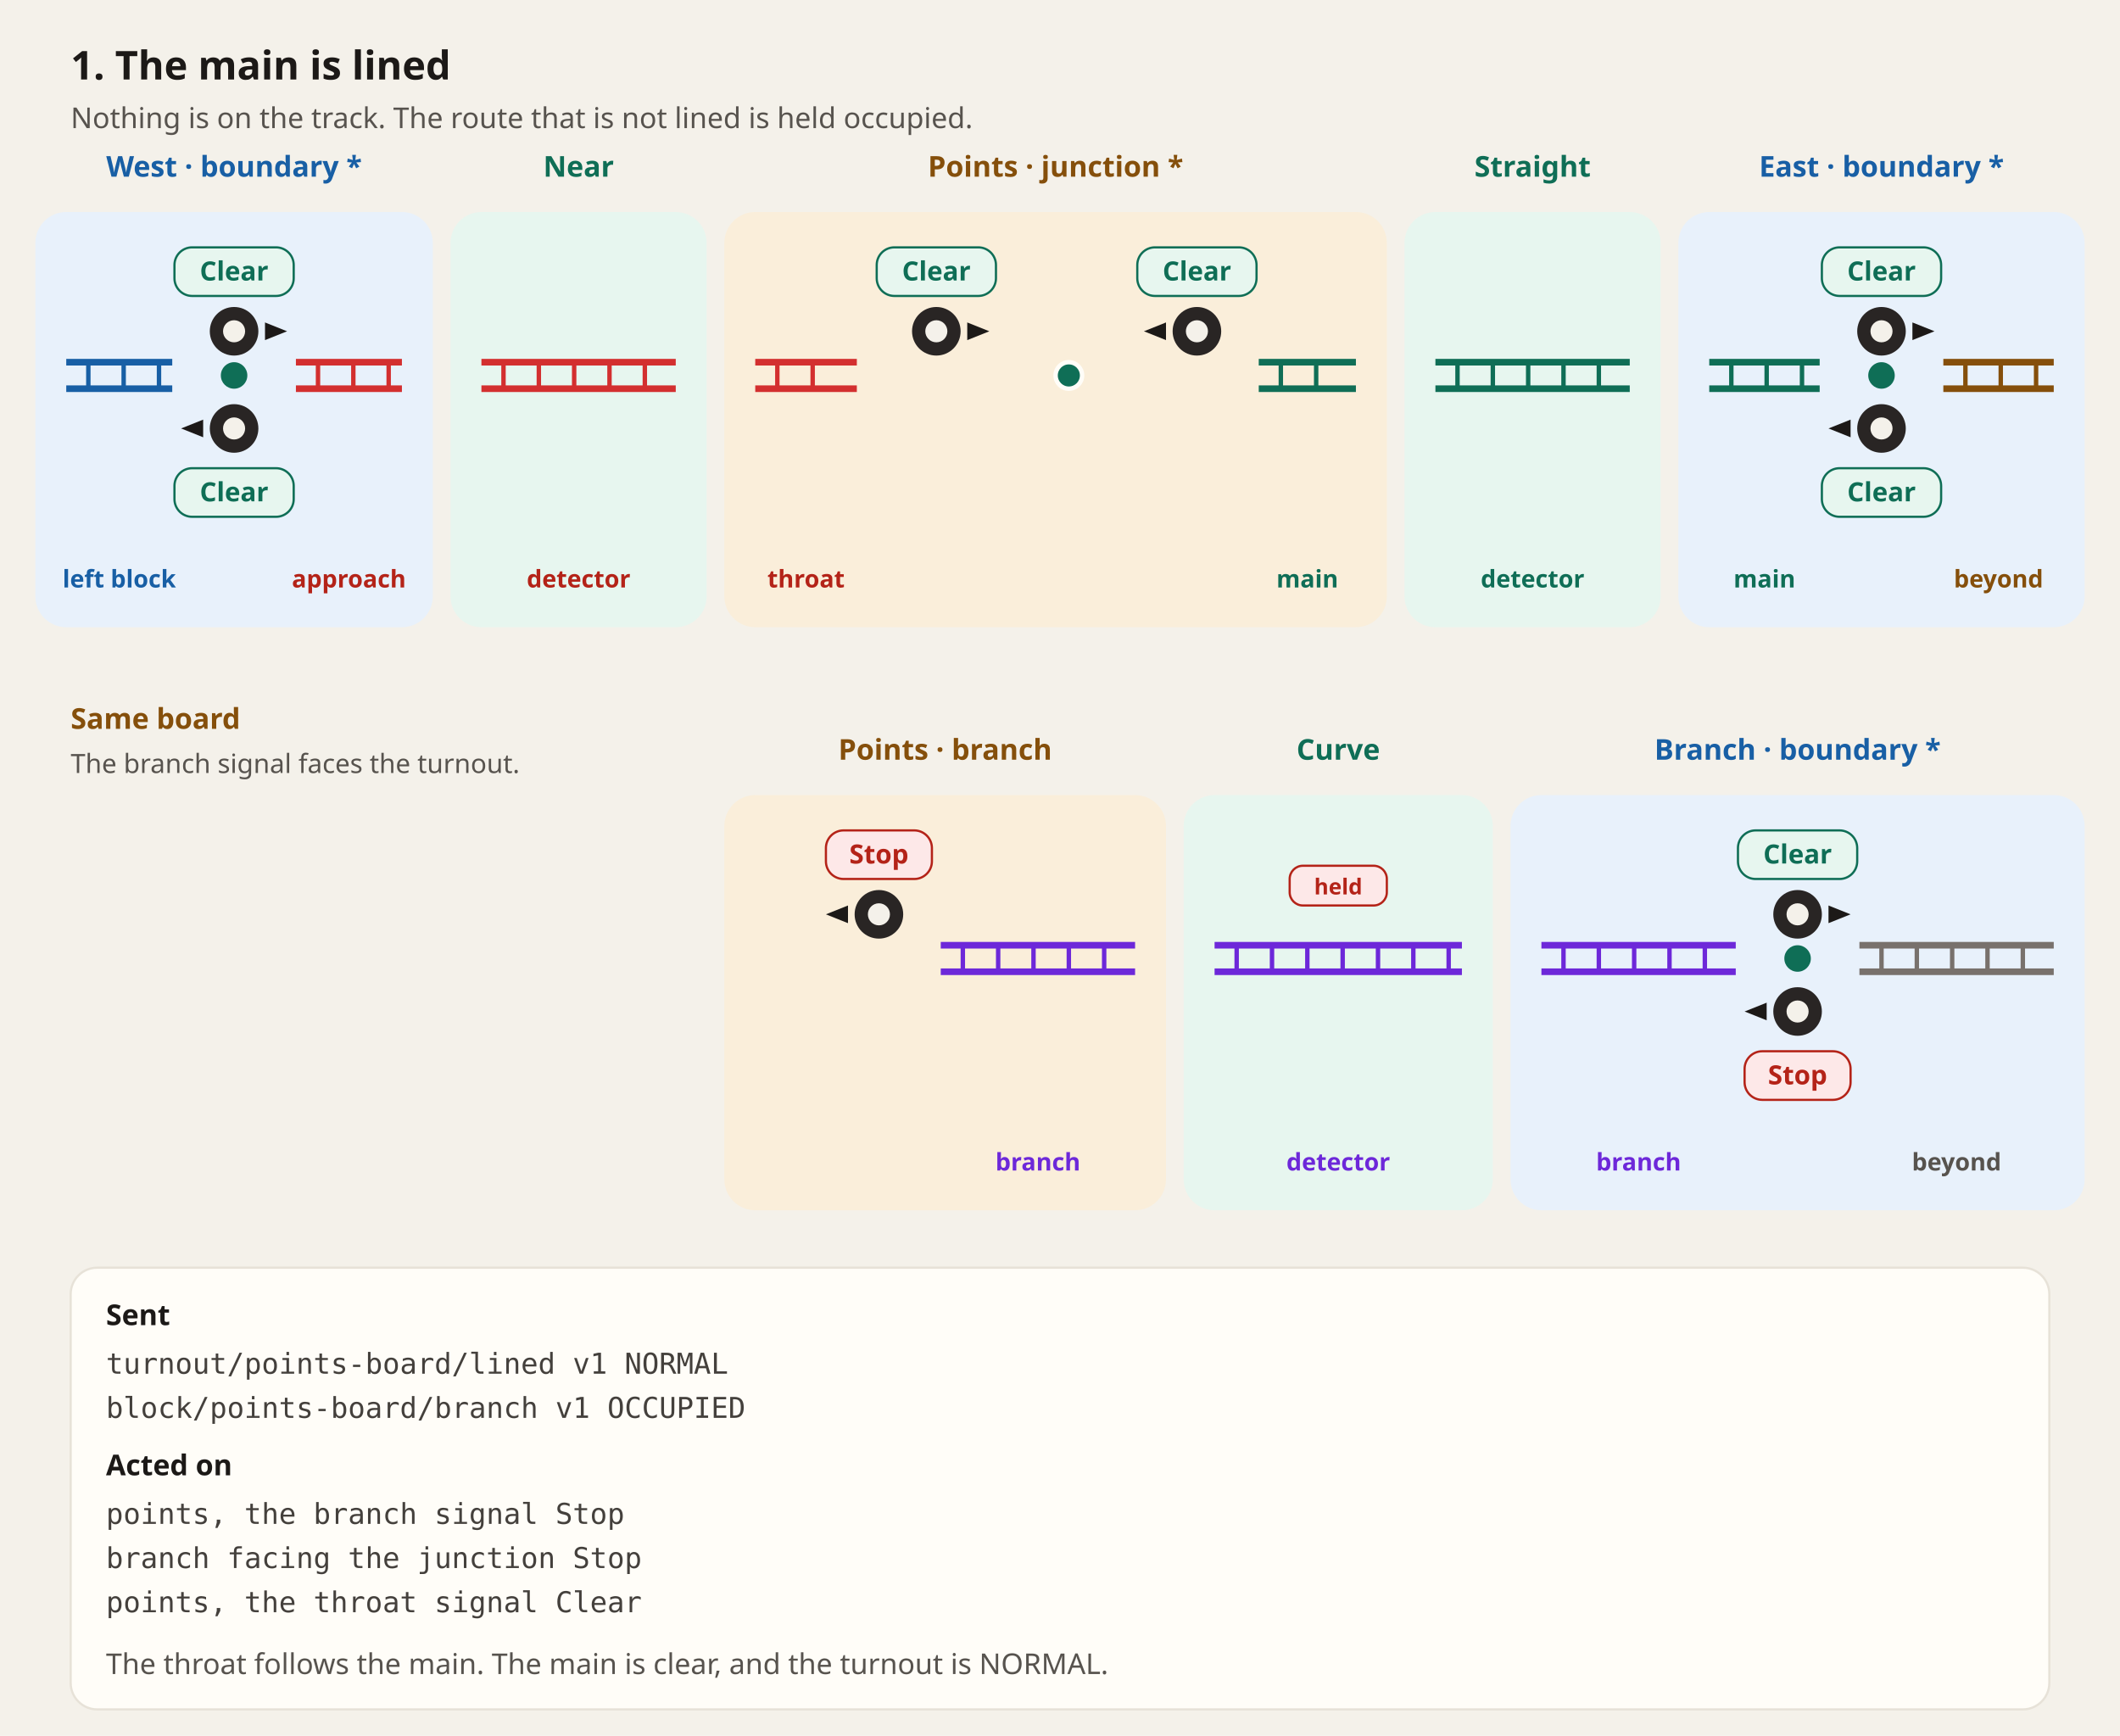
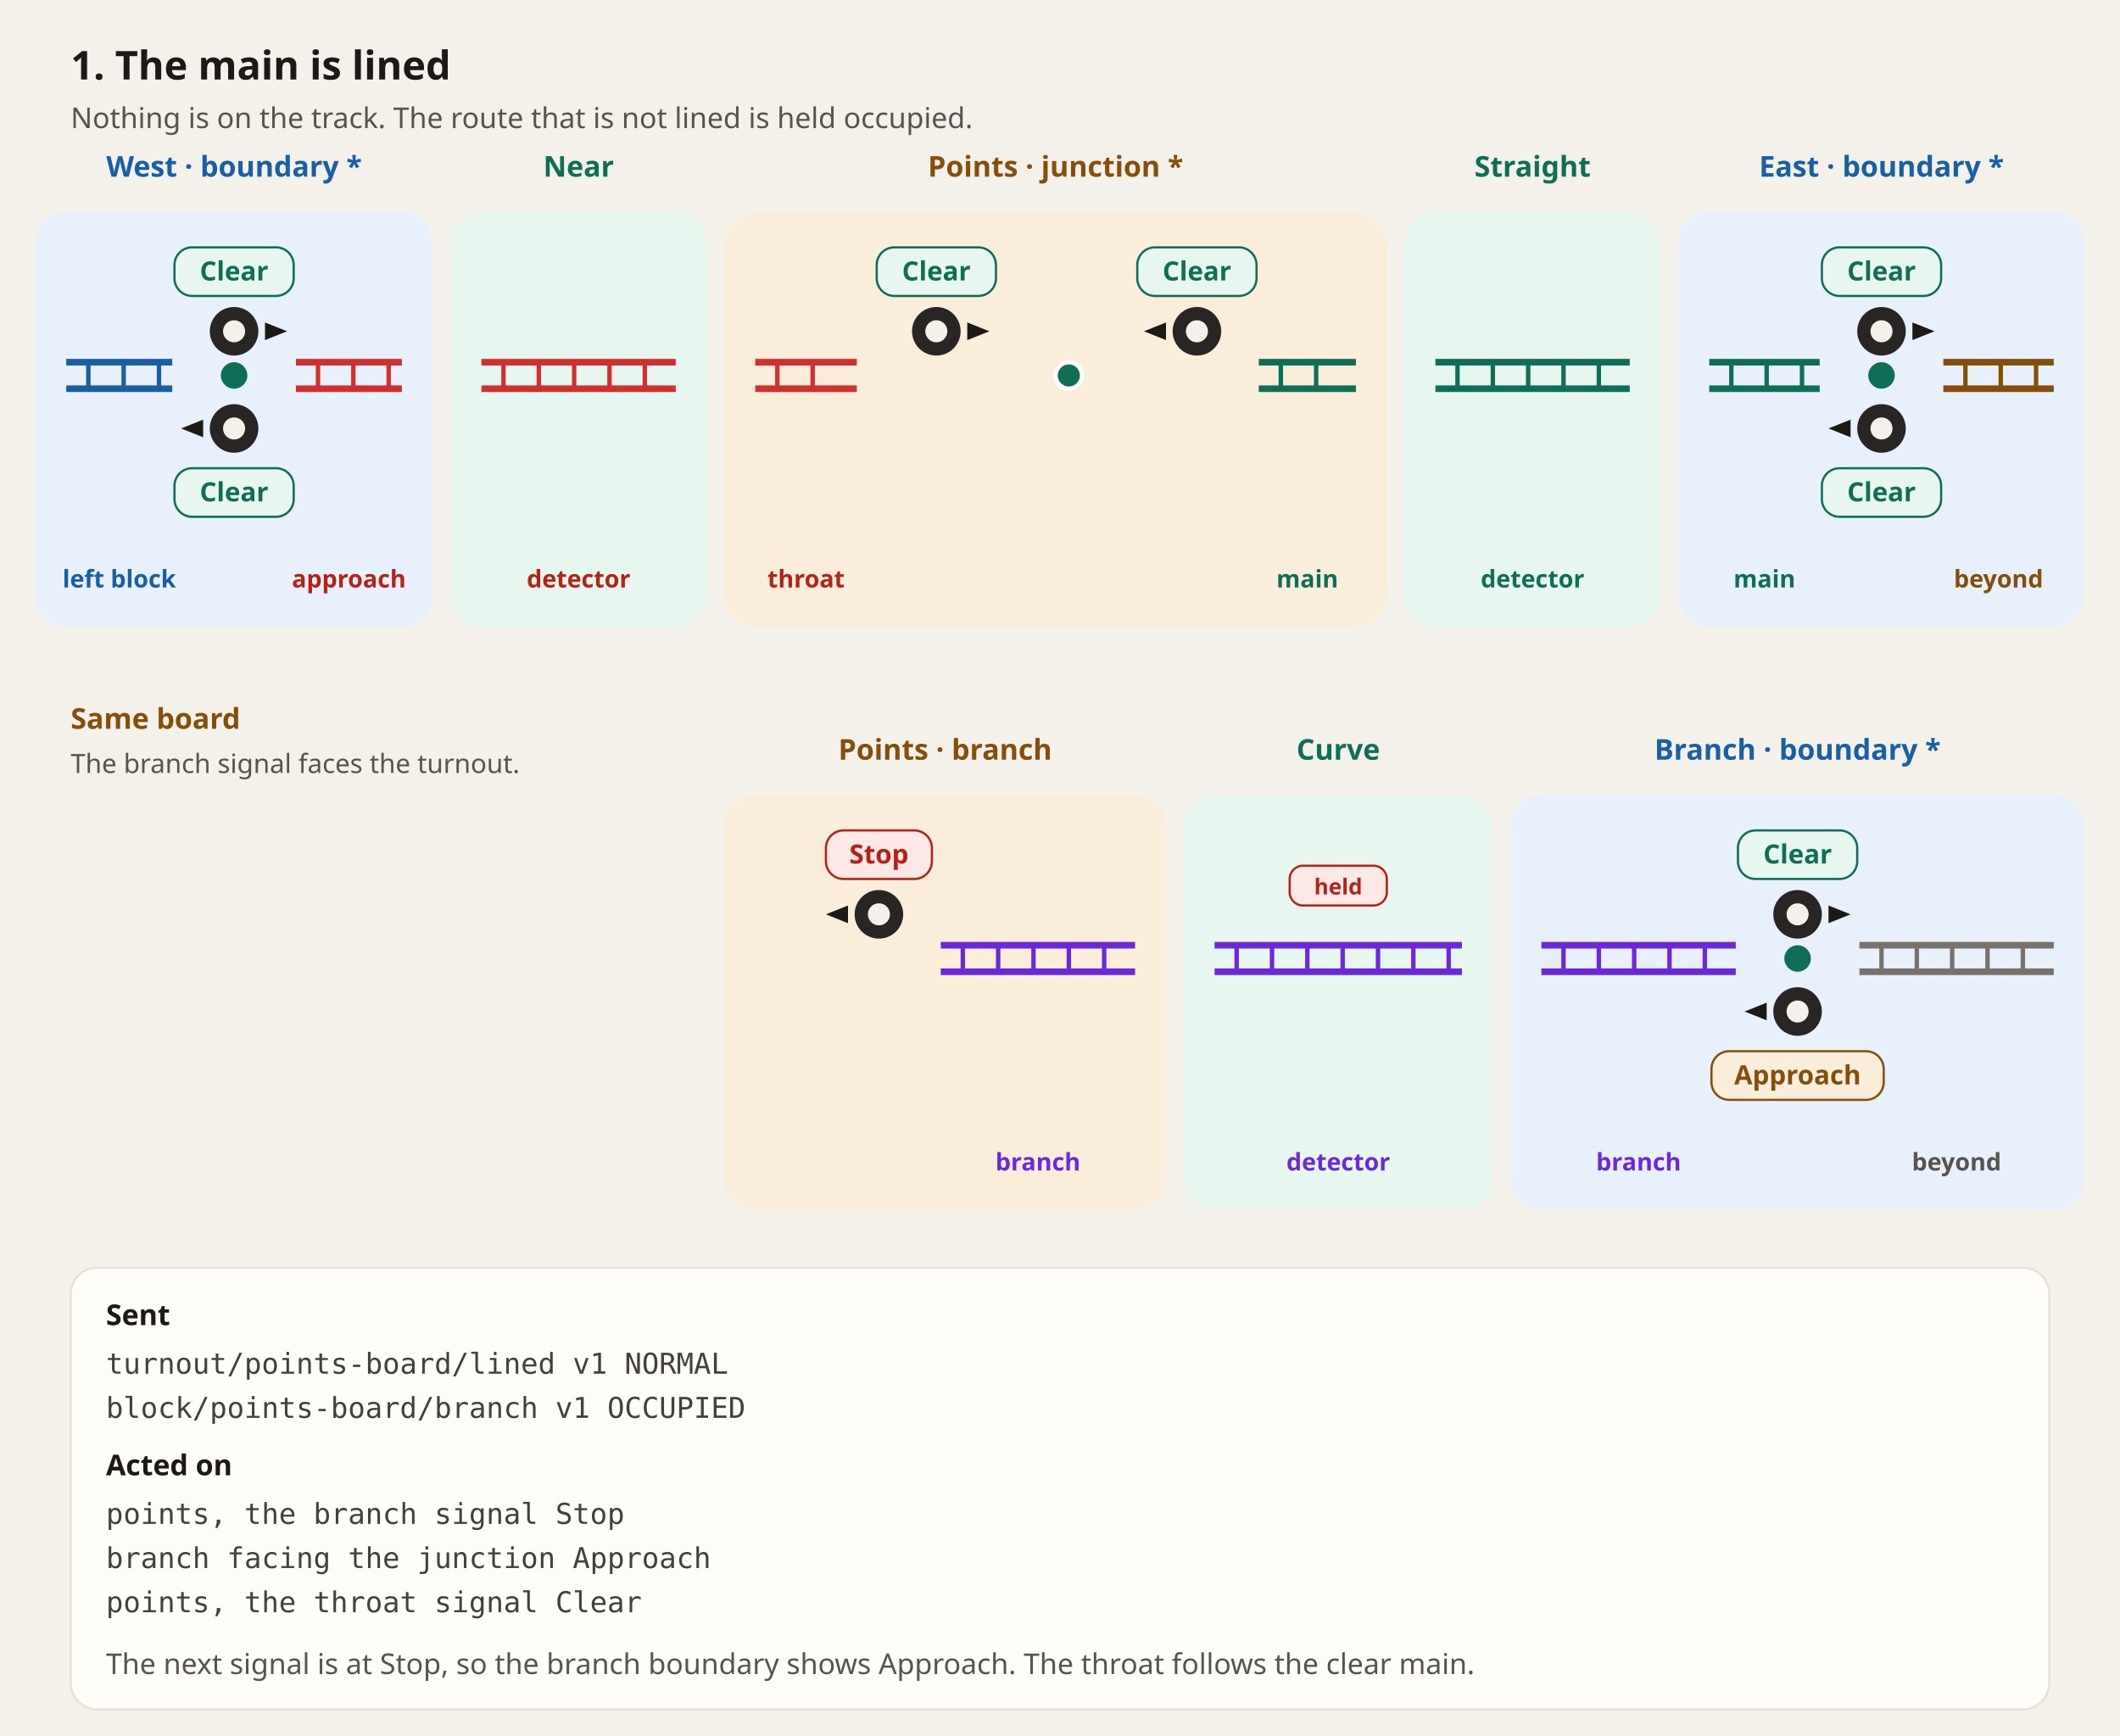
<svg xmlns="http://www.w3.org/2000/svg" width="960" height="786" viewBox="0 0 960 786" role="img" aria-labelledby="title desc">
  <rect width="960" height="786" fill="#f4f1ea" />
  <g font-family="ui-sans-serif, system-ui, sans-serif" fill="#1c1917">
    <text x="32" y="36" font-size="18" font-weight="600">1. The main is lined</text>
    <text x="32" y="58" fill="#57534e" font-size="13">Nothing is on the track. The route that is not lined is held occupied.</text>
    <rect x="16" y="96" width="180" height="188" rx="14" fill="#e8f1fb" />
    <text x="106.0" y="80" text-anchor="middle" fill="#185fa5" font-size="13" font-weight="600">West · boundary *</text>
    <g stroke="#185fa5" stroke-width="3" stroke-linecap="butt">
      <line x1="30.0" y1="164.0" x2="78.0" y2="164.0" />
      <line x1="30.0" y1="176.0" x2="78.0" y2="176.0" />
    </g>
    <g stroke="#185fa5" stroke-width="2">
      <line x1="40.0" y1="164.0" x2="40.0" y2="176.0" />
      <line x1="56.0" y1="164.0" x2="56.0" y2="176.0" />
      <line x1="72.0" y1="164.0" x2="72.0" y2="176.0" />
    </g>
    <g stroke="#d32f2f" stroke-width="3" stroke-linecap="butt">
      <line x1="134.0" y1="164.0" x2="182.0" y2="164.0" />
      <line x1="134.0" y1="176.0" x2="182.0" y2="176.0" />
    </g>
    <g stroke="#d32f2f" stroke-width="2">
      <line x1="144.0" y1="164.0" x2="144.0" y2="176.0" />
      <line x1="160.0" y1="164.0" x2="160.0" y2="176.0" />
      <line x1="176.0" y1="164.0" x2="176.0" y2="176.0" />
    </g>
    <g transform="translate(106.0 150.0) scale(1 1)">
      <circle cx="0" cy="0" r="11" fill="#292524" />
      <circle cx="0" cy="0" r="5" fill="#f4f1ea" />
      <polygon points="14,-4 24,0 14,4" fill="#1c1917" />
    </g>
    <g transform="translate(106.0 194.0) scale(-1 1)">
      <circle cx="0" cy="0" r="11" fill="#292524" />
      <circle cx="0" cy="0" r="5" fill="#f4f1ea" />
      <polygon points="14,-4 24,0 14,4" fill="#1c1917" />
    </g>
    <circle cx="106.0" cy="170.0" r="6" fill="#0f6e56" />
    <text x="54.0" y="266" text-anchor="middle" fill="#185fa5" font-size="11" font-weight="600">left block</text>
    <text x="158.0" y="266" text-anchor="middle" fill="#b42318" font-size="11" font-weight="600">approach</text>
    <rect x="79.0" y="112.0" width="54" height="22" rx="8" fill="#e7f6ef" stroke="#0f6e56" />
    <text x="106.0" y="127.0" text-anchor="middle" fill="#0f6e56" font-size="12" font-weight="600">Clear</text>
    <rect x="79.0" y="212.0" width="54" height="22" rx="8" fill="#e7f6ef" stroke="#0f6e56" />
    <text x="106.0" y="227.0" text-anchor="middle" fill="#0f6e56" font-size="12" font-weight="600">Clear</text>
    <rect x="204" y="96" width="116" height="188" rx="14" fill="#e7f6ef" />
    <text x="262.0" y="80" text-anchor="middle" fill="#0f6e56" font-size="13" font-weight="600">Near</text>
    <g stroke="#d32f2f" stroke-width="3" stroke-linecap="butt">
      <line x1="218.0" y1="164.0" x2="306.0" y2="164.0" />
      <line x1="218.0" y1="176.0" x2="306.0" y2="176.0" />
    </g>
    <g stroke="#d32f2f" stroke-width="2">
      <line x1="228.0" y1="164.0" x2="228.0" y2="176.0" />
      <line x1="244.0" y1="164.0" x2="244.0" y2="176.0" />
      <line x1="260.0" y1="164.0" x2="260.0" y2="176.0" />
      <line x1="276.0" y1="164.0" x2="276.0" y2="176.0" />
      <line x1="292.0" y1="164.0" x2="292.0" y2="176.0" />
    </g>
    <text x="262.0" y="266" text-anchor="middle" fill="#b42318" font-size="11" font-weight="600">detector</text>
    <rect x="328" y="96" width="300" height="188" rx="14" fill="#faeeda" />
    <text x="478.0" y="80" text-anchor="middle" fill="#854f0b" font-size="13" font-weight="600">Points · junction *</text>
    <g stroke="#d32f2f" stroke-width="3" stroke-linecap="butt">
      <line x1="342.0" y1="164.0" x2="388.0" y2="164.0" />
      <line x1="342.0" y1="176.0" x2="388.0" y2="176.0" />
    </g>
    <g stroke="#d32f2f" stroke-width="2">
      <line x1="352.0" y1="164.0" x2="352.0" y2="176.0" />
      <line x1="368.0" y1="164.0" x2="368.0" y2="176.0" />
    </g>
    <g stroke="#0f6e56" stroke-width="3" stroke-linecap="butt">
      <line x1="570.0" y1="164.0" x2="614.0" y2="164.0" />
      <line x1="570.0" y1="176.0" x2="614.0" y2="176.0" />
    </g>
    <g stroke="#0f6e56" stroke-width="2">
      <line x1="580.0" y1="164.0" x2="580.0" y2="176.0" />
      <line x1="596.0" y1="164.0" x2="596.0" y2="176.0" />
    </g>
    <g transform="translate(424.0 150.0) scale(1 1)">
      <circle cx="0" cy="0" r="11" fill="#292524" />
      <circle cx="0" cy="0" r="5" fill="#f4f1ea" />
      <polygon points="14,-4 24,0 14,4" fill="#1c1917" />
    </g>
    <g transform="translate(542.0 150.0) scale(-1 1)">
      <circle cx="0" cy="0" r="11" fill="#292524" />
      <circle cx="0" cy="0" r="5" fill="#f4f1ea" />
      <polygon points="14,-4 24,0 14,4" fill="#1c1917" />
    </g>
    <circle cx="484.0" cy="170.0" r="6" fill="#0f6e56" stroke="#fffdf8" stroke-width="2" />
    <text x="365.0" y="266" text-anchor="middle" fill="#b42318" font-size="11" font-weight="600">throat</text>
    <text x="592.0" y="266" text-anchor="middle" fill="#0f6e56" font-size="11" font-weight="600">main</text>
    <rect x="397.0" y="112.0" width="54" height="22" rx="8" fill="#e7f6ef" stroke="#0f6e56" />
    <text x="424.0" y="127.0" text-anchor="middle" fill="#0f6e56" font-size="12" font-weight="600">Clear</text>
    <rect x="515.0" y="112.0" width="54" height="22" rx="8" fill="#e7f6ef" stroke="#0f6e56" />
    <text x="542.0" y="127.0" text-anchor="middle" fill="#0f6e56" font-size="12" font-weight="600">Clear</text>
    <rect x="636" y="96" width="116" height="188" rx="14" fill="#e7f6ef" />
    <text x="694.0" y="80" text-anchor="middle" fill="#0f6e56" font-size="13" font-weight="600">Straight</text>
    <g stroke="#0f6e56" stroke-width="3" stroke-linecap="butt">
      <line x1="650.0" y1="164.0" x2="738.0" y2="164.0" />
      <line x1="650.0" y1="176.0" x2="738.0" y2="176.0" />
    </g>
    <g stroke="#0f6e56" stroke-width="2">
      <line x1="660.0" y1="164.0" x2="660.0" y2="176.0" />
      <line x1="676.0" y1="164.0" x2="676.0" y2="176.0" />
      <line x1="692.0" y1="164.0" x2="692.0" y2="176.0" />
      <line x1="708.0" y1="164.0" x2="708.0" y2="176.0" />
      <line x1="724.0" y1="164.0" x2="724.0" y2="176.0" />
    </g>
    <text x="694.0" y="266" text-anchor="middle" fill="#0f6e56" font-size="11" font-weight="600">detector</text>
    <rect x="760" y="96" width="184" height="188" rx="14" fill="#e8f1fb" />
    <text x="852.0" y="80" text-anchor="middle" fill="#185fa5" font-size="13" font-weight="600">East · boundary *</text>
    <g stroke="#0f6e56" stroke-width="3" stroke-linecap="butt">
      <line x1="774.0" y1="164.0" x2="824.0" y2="164.0" />
      <line x1="774.0" y1="176.0" x2="824.0" y2="176.0" />
    </g>
    <g stroke="#0f6e56" stroke-width="2">
      <line x1="784.0" y1="164.0" x2="784.0" y2="176.0" />
      <line x1="800.0" y1="164.0" x2="800.0" y2="176.0" />
      <line x1="816.0" y1="164.0" x2="816.0" y2="176.0" />
    </g>
    <g stroke="#854f0b" stroke-width="3" stroke-linecap="butt">
      <line x1="880.0" y1="164.0" x2="930.0" y2="164.0" />
      <line x1="880.0" y1="176.0" x2="930.0" y2="176.0" />
    </g>
    <g stroke="#854f0b" stroke-width="2">
      <line x1="890.0" y1="164.0" x2="890.0" y2="176.0" />
      <line x1="906.0" y1="164.0" x2="906.0" y2="176.0" />
      <line x1="922.0" y1="164.0" x2="922.0" y2="176.0" />
    </g>
    <g transform="translate(852.0 150.0) scale(1 1)">
      <circle cx="0" cy="0" r="11" fill="#292524" />
      <circle cx="0" cy="0" r="5" fill="#f4f1ea" />
      <polygon points="14,-4 24,0 14,4" fill="#1c1917" />
    </g>
    <g transform="translate(852.0 194.0) scale(-1 1)">
      <circle cx="0" cy="0" r="11" fill="#292524" />
      <circle cx="0" cy="0" r="5" fill="#f4f1ea" />
      <polygon points="14,-4 24,0 14,4" fill="#1c1917" />
    </g>
    <circle cx="852.0" cy="170.0" r="6" fill="#0f6e56" />
    <text x="799.0" y="266" text-anchor="middle" fill="#0f6e56" font-size="11" font-weight="600">main</text>
    <text x="905.0" y="266" text-anchor="middle" fill="#854f0b" font-size="11" font-weight="600">beyond</text>
    <rect x="825.0" y="112.0" width="54" height="22" rx="8" fill="#e7f6ef" stroke="#0f6e56" />
    <text x="852.0" y="127.0" text-anchor="middle" fill="#0f6e56" font-size="12" font-weight="600">Clear</text>
    <rect x="825.0" y="212.0" width="54" height="22" rx="8" fill="#e7f6ef" stroke="#0f6e56" />
    <text x="852.0" y="227.0" text-anchor="middle" fill="#0f6e56" font-size="12" font-weight="600">Clear</text>
    <text x="32" y="330" fill="#854f0b" font-size="13" font-weight="600">Same board</text>
    <text x="32" y="350" fill="#57534e" font-size="12">The branch signal faces the turnout.</text>
    <rect x="328" y="360" width="200" height="188" rx="14" fill="#faeeda" />
    <text x="428.0" y="344" text-anchor="middle" fill="#854f0b" font-size="13" font-weight="600">Points · branch</text>
    <g stroke="#6d28d9" stroke-width="3" stroke-linecap="butt">
      <line x1="426.0" y1="428.0" x2="514.0" y2="428.0" />
      <line x1="426.0" y1="440.0" x2="514.0" y2="440.0" />
    </g>
    <g stroke="#6d28d9" stroke-width="2">
      <line x1="436.0" y1="428.0" x2="436.0" y2="440.0" />
      <line x1="452.0" y1="428.0" x2="452.0" y2="440.0" />
      <line x1="468.0" y1="428.0" x2="468.0" y2="440.0" />
      <line x1="484.0" y1="428.0" x2="484.0" y2="440.0" />
      <line x1="500.0" y1="428.0" x2="500.0" y2="440.0" />
    </g>
    <g transform="translate(398.0 414.0) scale(-1 1)">
      <circle cx="0" cy="0" r="11" fill="#292524" />
      <circle cx="0" cy="0" r="5" fill="#f4f1ea" />
      <polygon points="14,-4 24,0 14,4" fill="#1c1917" />
    </g>
    <text x="470.0" y="530" text-anchor="middle" fill="#6d28d9" font-size="11" font-weight="600">branch</text>
    <rect x="374.0" y="376.0" width="48" height="22" rx="8" fill="#fde8e8" stroke="#b42318" />
    <text x="398.0" y="391.0" text-anchor="middle" fill="#b42318" font-size="12" font-weight="600">Stop</text>
    <rect x="536" y="360" width="140" height="188" rx="14" fill="#e7f6ef" />
    <text x="606.0" y="344" text-anchor="middle" fill="#0f6e56" font-size="13" font-weight="600">Curve</text>
    <g stroke="#6d28d9" stroke-width="3" stroke-linecap="butt">
      <line x1="550.0" y1="428.0" x2="662.0" y2="428.0" />
      <line x1="550.0" y1="440.0" x2="662.0" y2="440.0" />
    </g>
    <g stroke="#6d28d9" stroke-width="2">
      <line x1="560.0" y1="428.0" x2="560.0" y2="440.0" />
      <line x1="576.0" y1="428.0" x2="576.0" y2="440.0" />
      <line x1="592.0" y1="428.0" x2="592.0" y2="440.0" />
      <line x1="608.0" y1="428.0" x2="608.0" y2="440.0" />
      <line x1="624.0" y1="428.0" x2="624.0" y2="440.0" />
      <line x1="640.0" y1="428.0" x2="640.0" y2="440.0" />
      <line x1="656.0" y1="428.0" x2="656.0" y2="440.0" />
    </g>
    <text x="606.0" y="530" text-anchor="middle" fill="#6d28d9" font-size="11" font-weight="600">detector</text>
    <rect x="584.0" y="392.0" width="44" height="18" rx="6" fill="#fde8e8" stroke="#b42318" />
    <text x="606.0" y="405.0" text-anchor="middle" fill="#b42318" font-size="10" font-weight="600">held</text>
    <rect x="684" y="360" width="260" height="188" rx="14" fill="#e8f1fb" />
    <text x="814.0" y="344" text-anchor="middle" fill="#185fa5" font-size="13" font-weight="600">Branch · boundary *</text>
    <g stroke="#6d28d9" stroke-width="3" stroke-linecap="butt">
      <line x1="698.0" y1="428.0" x2="786.0" y2="428.0" />
      <line x1="698.0" y1="440.0" x2="786.0" y2="440.0" />
    </g>
    <g stroke="#6d28d9" stroke-width="2">
      <line x1="708.0" y1="428.0" x2="708.0" y2="440.0" />
      <line x1="724.0" y1="428.0" x2="724.0" y2="440.0" />
      <line x1="740.0" y1="428.0" x2="740.0" y2="440.0" />
      <line x1="756.0" y1="428.0" x2="756.0" y2="440.0" />
      <line x1="772.0" y1="428.0" x2="772.0" y2="440.0" />
    </g>
    <g stroke="#78716c" stroke-width="3" stroke-linecap="butt">
      <line x1="842.0" y1="428.0" x2="930.0" y2="428.0" />
      <line x1="842.0" y1="440.0" x2="930.0" y2="440.0" />
    </g>
    <g stroke="#78716c" stroke-width="2">
      <line x1="852.0" y1="428.0" x2="852.0" y2="440.0" />
      <line x1="868.0" y1="428.0" x2="868.0" y2="440.0" />
      <line x1="884.0" y1="428.0" x2="884.0" y2="440.0" />
      <line x1="900.0" y1="428.0" x2="900.0" y2="440.0" />
      <line x1="916.0" y1="428.0" x2="916.0" y2="440.0" />
    </g>
    <g transform="translate(814.0 414.0) scale(1 1)">
      <circle cx="0" cy="0" r="11" fill="#292524" />
      <circle cx="0" cy="0" r="5" fill="#f4f1ea" />
      <polygon points="14,-4 24,0 14,4" fill="#1c1917" />
    </g>
    <g transform="translate(814.0 458.0) scale(-1 1)">
      <circle cx="0" cy="0" r="11" fill="#292524" />
      <circle cx="0" cy="0" r="5" fill="#f4f1ea" />
      <polygon points="14,-4 24,0 14,4" fill="#1c1917" />
    </g>
    <circle cx="814.0" cy="434.0" r="6" fill="#0f6e56" />
    <text x="742.0" y="530" text-anchor="middle" fill="#6d28d9" font-size="11" font-weight="600">branch</text>
    <text x="886.0" y="530" text-anchor="middle" fill="#57534e" font-size="11" font-weight="600">beyond</text>
    <rect x="787.0" y="376.0" width="54" height="22" rx="8" fill="#e7f6ef" stroke="#0f6e56" />
    <text x="814.0" y="391.0" text-anchor="middle" fill="#0f6e56" font-size="12" font-weight="600">Clear</text>
-     <rect x="790.0" y="476.0" width="48" height="22" rx="8" fill="#fde8e8" stroke="#b42318" />
-     <text x="814.0" y="491.0" text-anchor="middle" fill="#b42318" font-size="12" font-weight="600">Stop</text>
+     <rect x="775.0" y="476.0" width="78" height="22" rx="8" fill="#faeeda" stroke="#854f0b" />
+     <text x="814.0" y="491.0" text-anchor="middle" fill="#854f0b" font-size="12" font-weight="600">Approach</text>
    <rect x="32" y="574" width="896" height="200" rx="12" fill="#fffdf8" stroke="#e7e2d8" />
    <text x="48" y="600" font-size="13" font-weight="600">Sent</text>
    <text x="48" y="622" fill="#44403c" font-family="ui-monospace, SFMono-Regular, Menlo, monospace" font-size="13">turnout/points-board/lined                 v1 NORMAL</text>
    <text x="48" y="642" fill="#44403c" font-family="ui-monospace, SFMono-Regular, Menlo, monospace" font-size="13">block/points-board/branch                  v1 OCCUPIED</text>
    <text x="48" y="668" font-size="13" font-weight="600">Acted on</text>
    <text x="48" y="690" fill="#44403c" font-family="ui-monospace, SFMono-Regular, Menlo, monospace" font-size="13">points, the branch signal                  Stop</text>
-     <text x="48" y="710" fill="#44403c" font-family="ui-monospace, SFMono-Regular, Menlo, monospace" font-size="13">branch facing the junction                 Stop</text>
+     <text x="48" y="710" fill="#44403c" font-family="ui-monospace, SFMono-Regular, Menlo, monospace" font-size="13">branch facing the junction                 Approach</text>
    <text x="48" y="730" fill="#44403c" font-family="ui-monospace, SFMono-Regular, Menlo, monospace" font-size="13">points, the throat signal                  Clear</text>
-     <text x="48" y="758" fill="#57534e" font-size="13">The throat follows the main. The main is clear, and the turnout is NORMAL.</text>
+     <text x="48" y="758" fill="#57534e" font-size="13">The next signal is at Stop, so the branch boundary shows Approach. The throat follows the clear main.</text>
  </g>
</svg>
